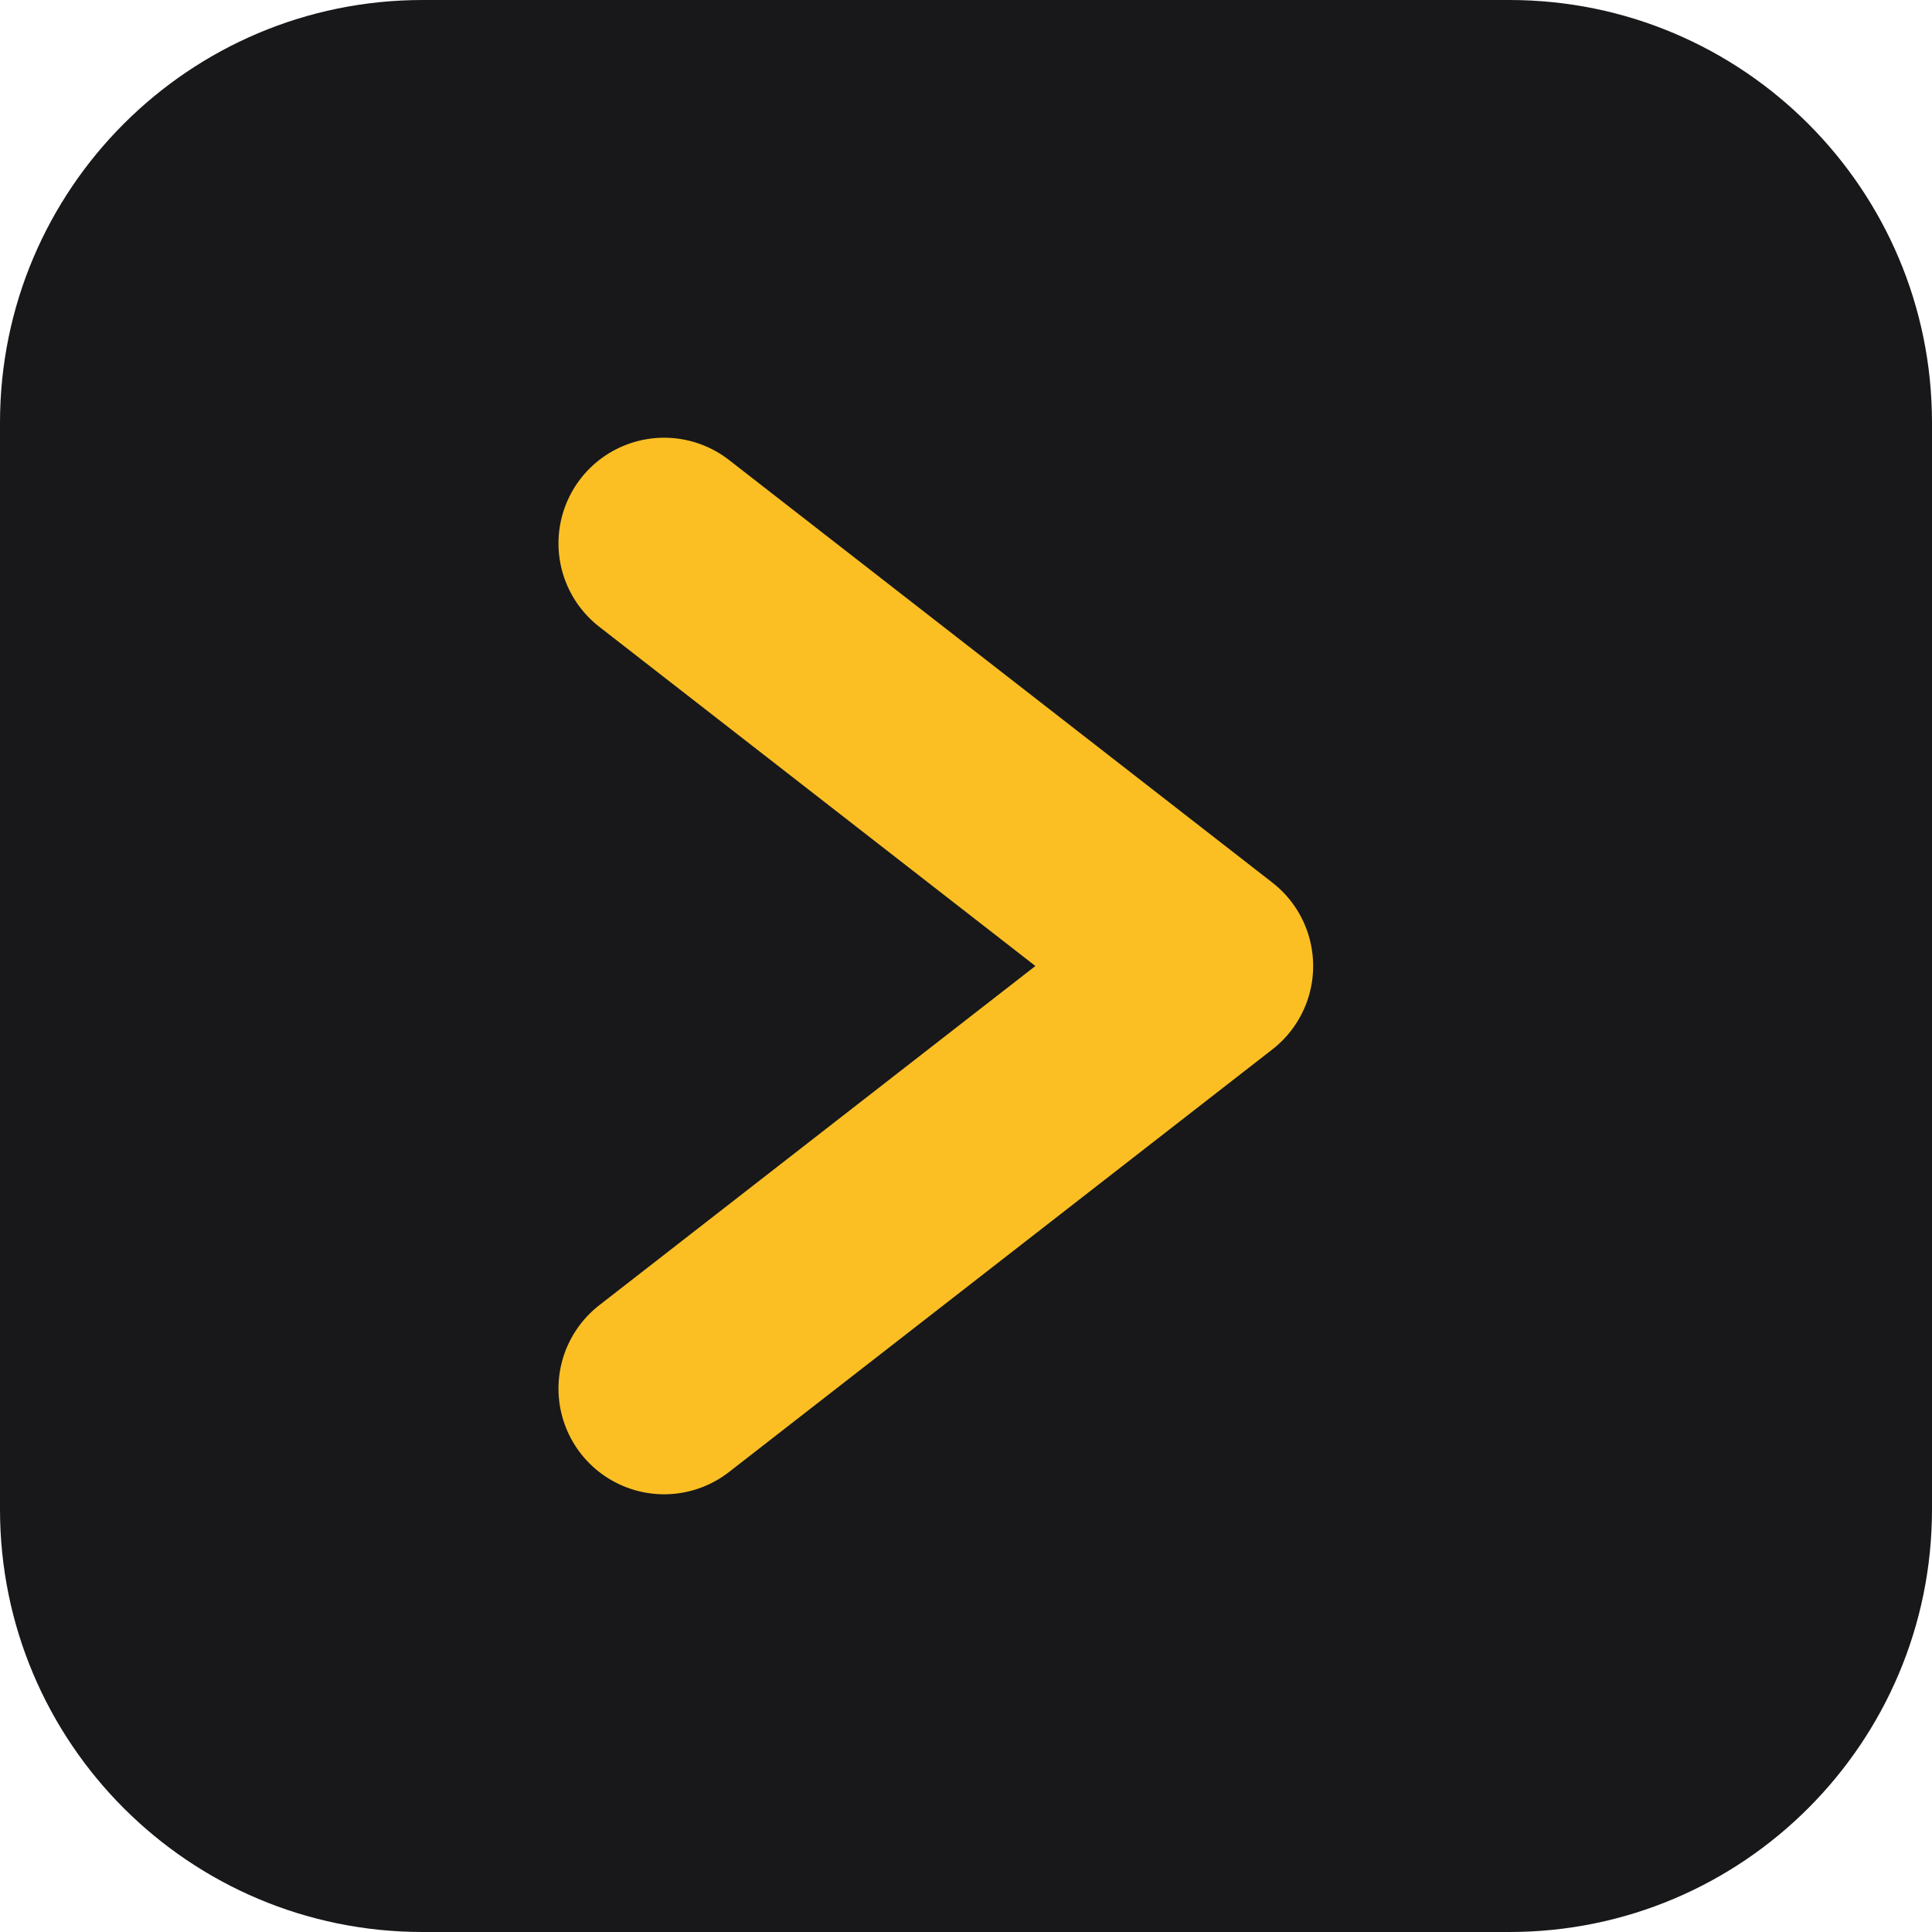
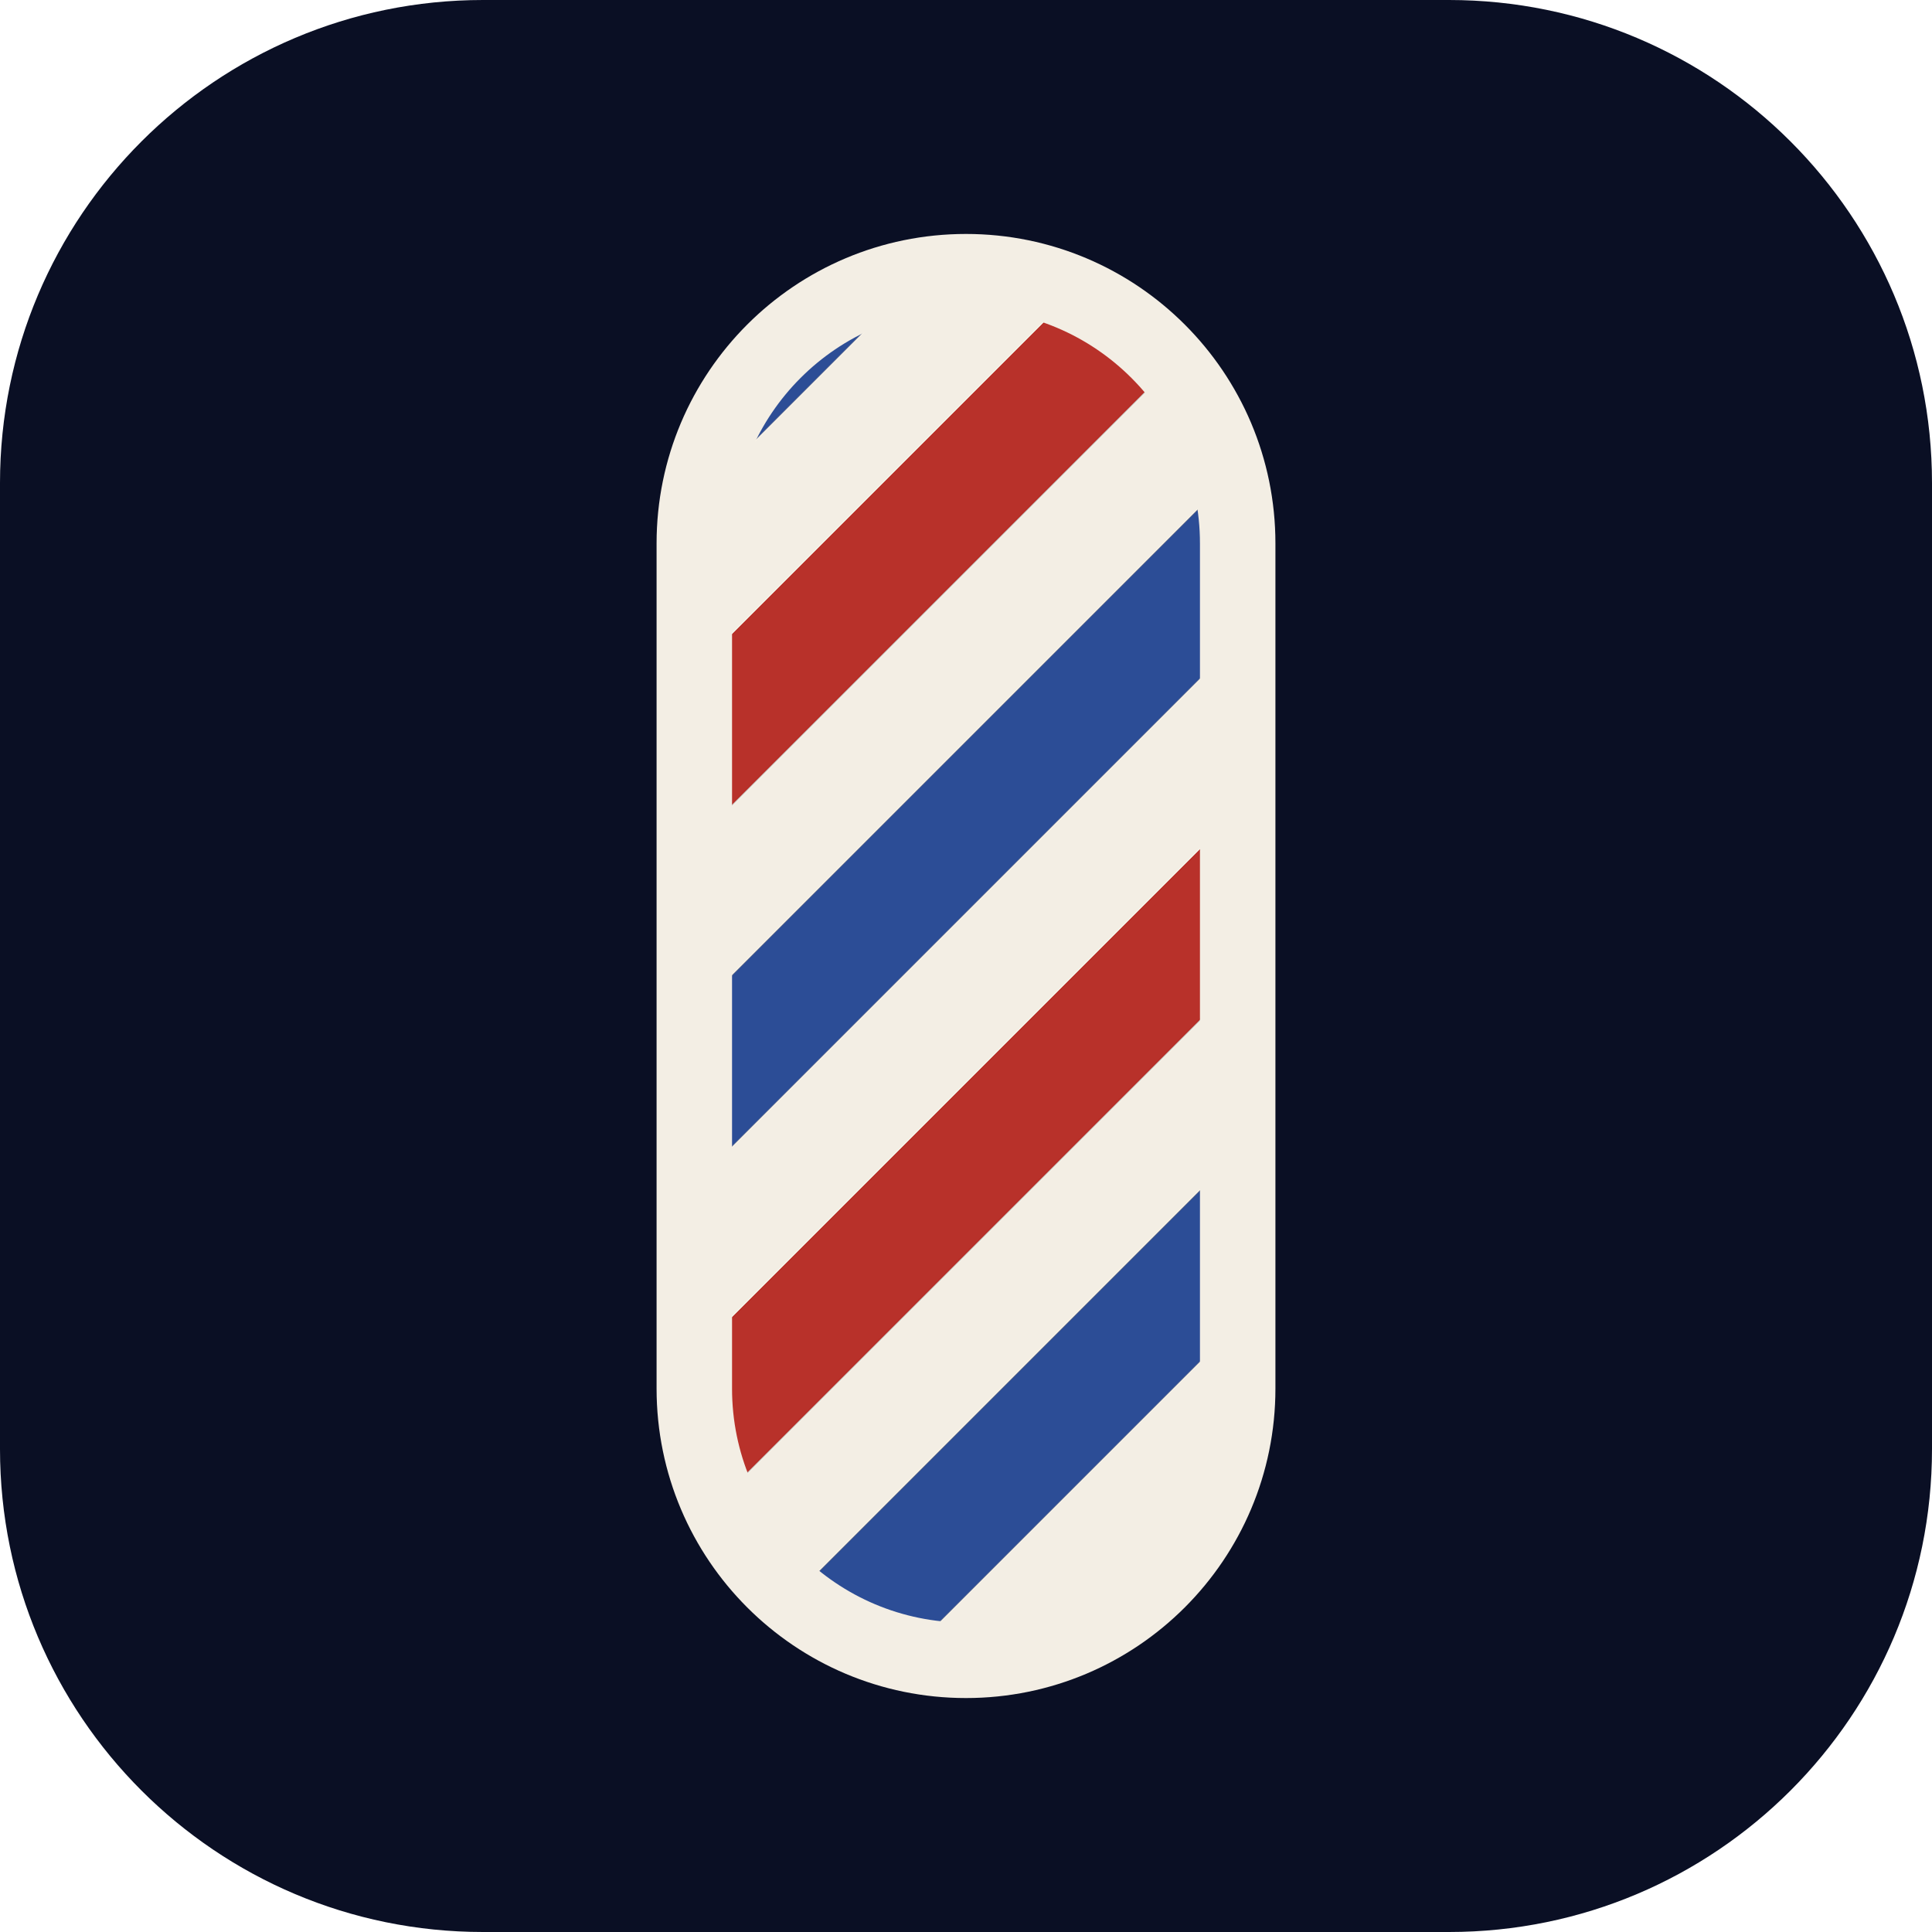
<svg xmlns="http://www.w3.org/2000/svg" viewBox="0 0 64 64">
-   <rect width="64" height="64" rx="14" fill="#18181b" />
-   <path d="M22 18l18 14-18 14" fill="none" stroke="#fbbf24" stroke-width="7" stroke-linecap="round" stroke-linejoin="round" />
+   <defs>
+     <pattern id="franjas" width="16" height="16" patternUnits="userSpaceOnUse" patternTransform="rotate(45)">
+       <rect width="4" height="16" fill="#b8312a" />
+       <rect x="4" width="4" height="16" fill="#f3eee4" />
+       <rect x="8" width="4" height="16" fill="#2c4d96" />
+       <rect x="12" width="4" height="16" fill="#f3eee4" />
+     </pattern>
+   </defs>
+   <rect width="64" height="64" rx="16" fill="#0a0f24" />
+   <rect x="23" y="9" width="18" height="46" rx="9" fill="url(#franjas)" />
+   <rect x="23" y="9" width="18" height="46" rx="9" fill="none" stroke="#f3eee4" stroke-width="2.5" />
</svg>
